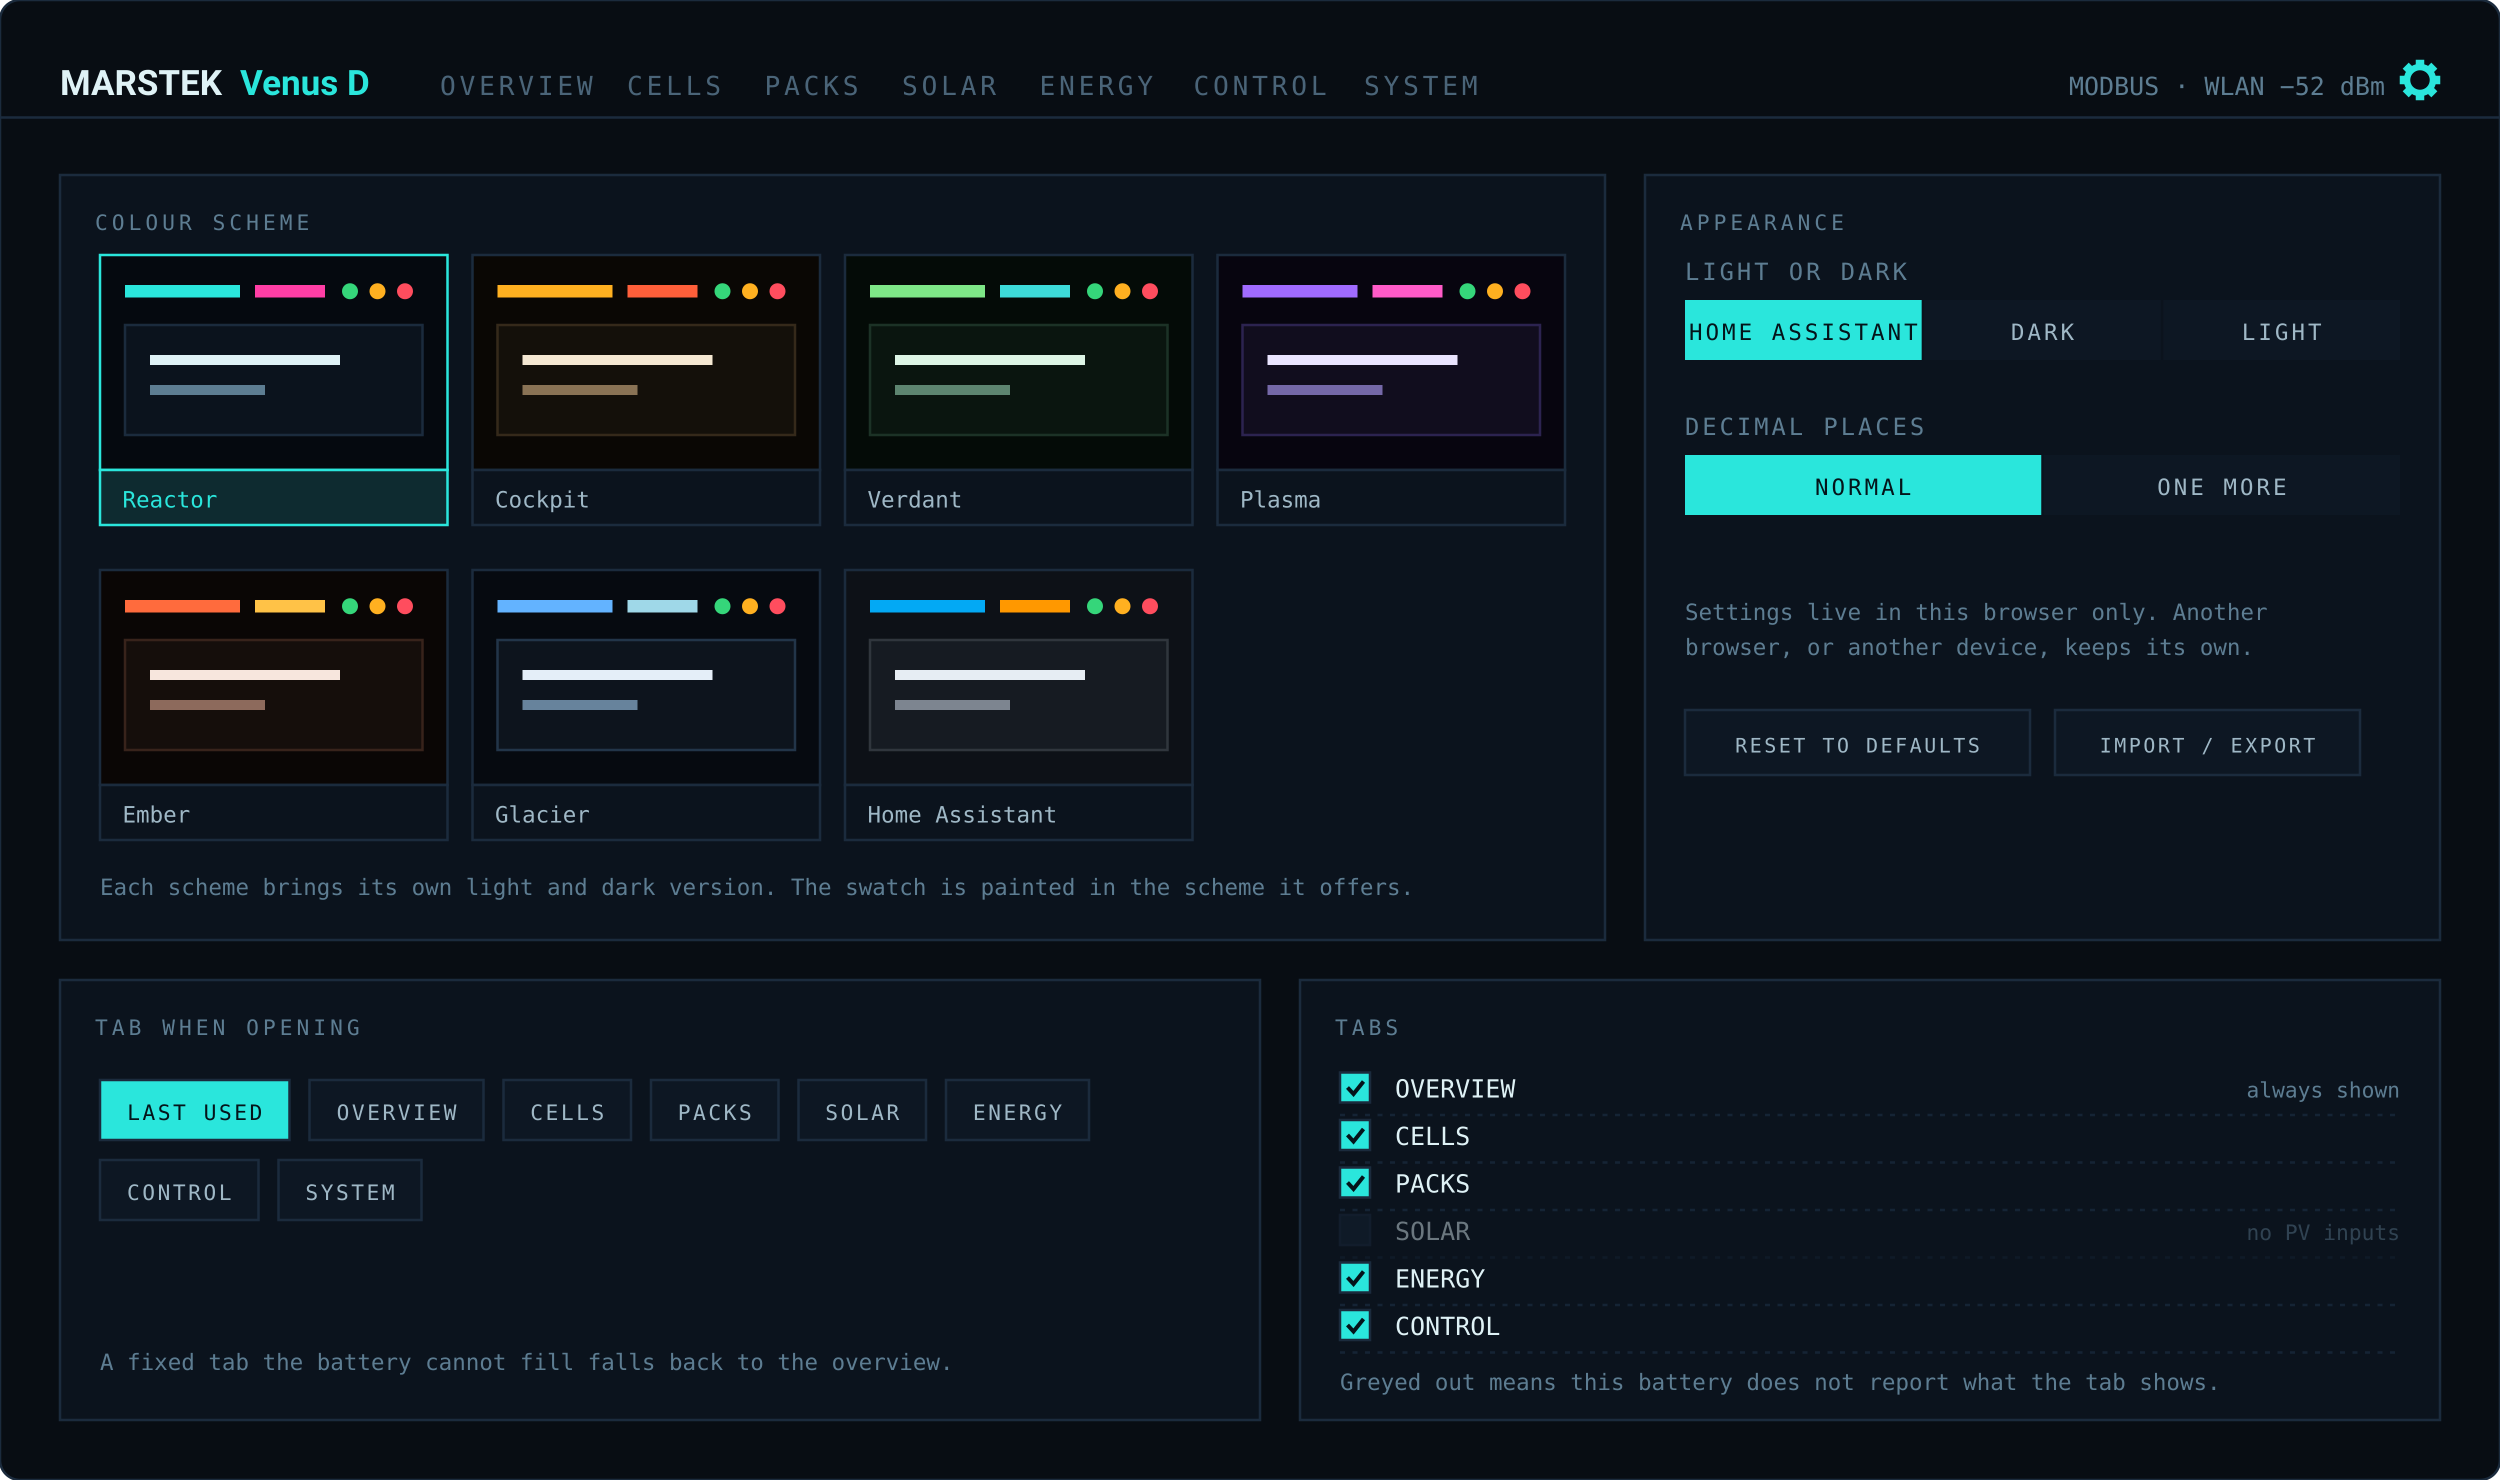
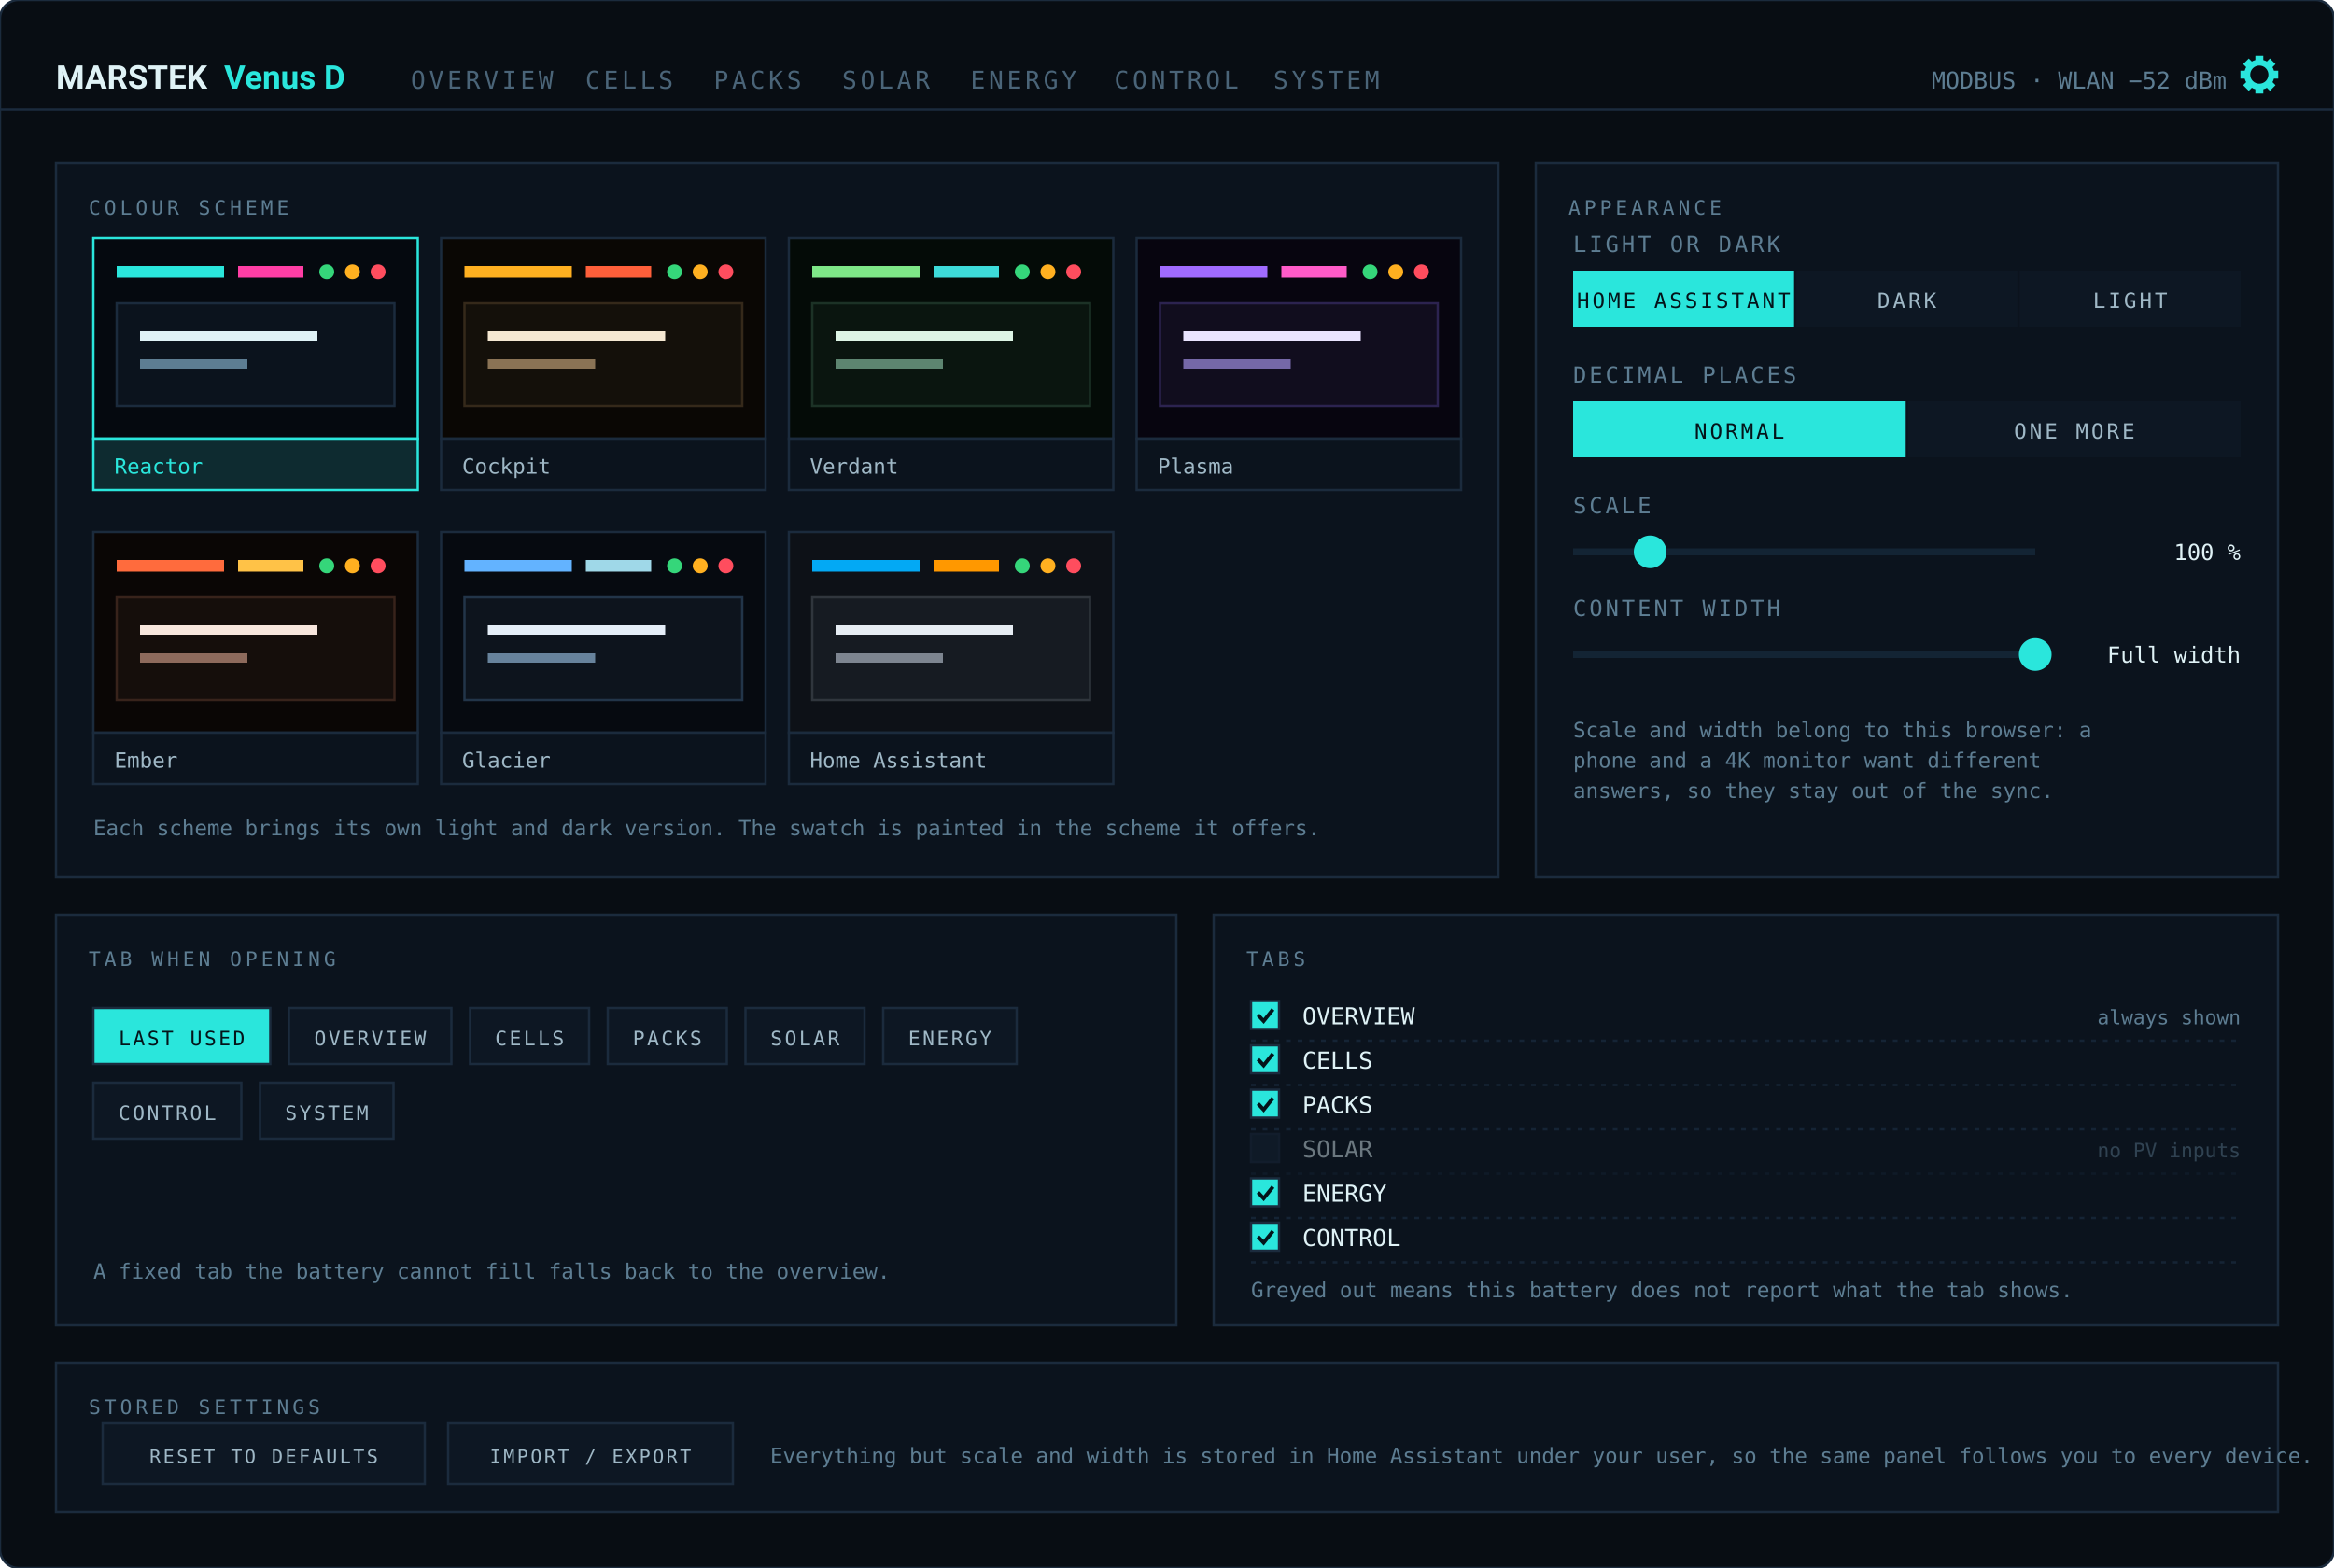
- <svg xmlns="http://www.w3.org/2000/svg" viewBox="0 0 1000 592" width="1000" height="592" role="img" aria-label="SETTINGS tab of the Marstek Modbus Suite panel">
-   <rect x="0" y="0" width="1000" height="592" fill="#080d13" stroke="#1b2b3d" rx="8" />
+ <svg xmlns="http://www.w3.org/2000/svg" viewBox="0 0 1000 672" width="1000" height="672" role="img" aria-label="SETTINGS tab of the Marstek Modbus Suite panel">
+   <rect x="0" y="0" width="1000" height="672" fill="#080d13" stroke="#1b2b3d" rx="8" />
  <text x="24" y="38" font-family="-apple-system,BlinkMacSystemFont,'Segoe UI',Roboto,Helvetica,Arial,sans-serif" font-size="14" fill="#dff2f6" font-weight="700">MARSTEK </text>
  <text x="96" y="38" font-family="-apple-system,BlinkMacSystemFont,'Segoe UI',Roboto,Helvetica,Arial,sans-serif" font-size="14" fill="#2ae6dc" font-weight="700">Venus D</text>
  <text x="176" y="38" font-family="ui-monospace,SFMono-Regular,Menlo,Consolas,monospace" font-size="10.5" fill="#4a6478" letter-spacing="1.5">OVERVIEW</text>
  <text x="250.8" y="38" font-family="ui-monospace,SFMono-Regular,Menlo,Consolas,monospace" font-size="10.5" fill="#4a6478" letter-spacing="1.5">CELLS</text>
  <text x="305.8" y="38" font-family="ui-monospace,SFMono-Regular,Menlo,Consolas,monospace" font-size="10.5" fill="#4a6478" letter-spacing="1.5">PACKS</text>
  <text x="360.8" y="38" font-family="ui-monospace,SFMono-Regular,Menlo,Consolas,monospace" font-size="10.5" fill="#4a6478" letter-spacing="1.5">SOLAR</text>
  <text x="415.8" y="38" font-family="ui-monospace,SFMono-Regular,Menlo,Consolas,monospace" font-size="10.5" fill="#4a6478" letter-spacing="1.5">ENERGY</text>
  <text x="477.4" y="38" font-family="ui-monospace,SFMono-Regular,Menlo,Consolas,monospace" font-size="10.5" fill="#4a6478" letter-spacing="1.5">CONTROL</text>
  <text x="545.6" y="38" font-family="ui-monospace,SFMono-Regular,Menlo,Consolas,monospace" font-size="10.5" fill="#4a6478" letter-spacing="1.5">SYSTEM</text>
  <text x="954" y="38" font-family="ui-monospace,SFMono-Regular,Menlo,Consolas,monospace" font-size="10" fill="#5d7d92" text-anchor="end">MODBUS · WLAN −52 dBm</text>
  <circle cx="968" cy="32" r="5.2" fill="none" stroke="#2ae6dc" stroke-width="2.6" />
  <rect x="972.70" y="30.30" width="3.4" height="3.4" fill="#2ae6dc" transform="rotate(0 974.40 32.00)" />
  <rect x="970.83" y="34.83" width="3.4" height="3.4" fill="#2ae6dc" transform="rotate(45 972.53 36.53)" />
  <rect x="966.30" y="36.70" width="3.4" height="3.4" fill="#2ae6dc" transform="rotate(90 968.00 38.40)" />
  <rect x="961.77" y="34.83" width="3.4" height="3.4" fill="#2ae6dc" transform="rotate(135 963.47 36.53)" />
  <rect x="959.90" y="30.30" width="3.4" height="3.4" fill="#2ae6dc" transform="rotate(180 961.60 32.00)" />
  <rect x="961.77" y="25.77" width="3.4" height="3.4" fill="#2ae6dc" transform="rotate(225 963.47 27.47)" />
  <rect x="966.30" y="23.90" width="3.4" height="3.4" fill="#2ae6dc" transform="rotate(270 968.00 25.60)" />
  <rect x="970.83" y="25.77" width="3.4" height="3.4" fill="#2ae6dc" transform="rotate(315 972.53 27.47)" />
  <path d="M0 47H1000" stroke="#1b2b3d" />
  <rect x="24" y="70" width="618" height="306" fill="#0b131d" stroke="#1b2b3d" />
  <text x="38" y="92" font-family="ui-monospace,SFMono-Regular,Menlo,Consolas,monospace" font-size="8.5" fill="#5d7d92" letter-spacing="1.6">COLOUR SCHEME</text>
  <rect x="40" y="102" width="139" height="86" fill="#05090f" stroke="#2ae6dc" />
  <rect x="50" y="114" width="46" height="5" fill="#2ae6dc" />
  <rect x="102" y="114" width="28" height="5" fill="#ff3ea5" />
  <circle cx="140" cy="116.5" r="3.2" fill="#35d67a" />
  <circle cx="151" cy="116.5" r="3.2" fill="#ffb020" />
  <circle cx="162" cy="116.5" r="3.2" fill="#ff4d5e" />
  <rect x="50" y="130" width="119" height="44" fill="#0b131d" stroke="#1b2b3d" />
  <rect x="60" y="142" width="76" height="4" fill="#dff2f6" />
  <rect x="60" y="154" width="46" height="4" fill="#5d7d92" />
  <rect x="40" y="188" width="139" height="22" fill="#0e2b30" stroke="#2ae6dc" />
  <text x="49" y="203" font-family="ui-monospace,SFMono-Regular,Menlo,Consolas,monospace" font-size="9" fill="#2ae6dc">Reactor</text>
  <rect x="189" y="102" width="139" height="86" fill="#0a0704" stroke="#1b2b3d" />
  <rect x="199" y="114" width="46" height="5" fill="#ffb020" />
  <rect x="251" y="114" width="28" height="5" fill="#ff5f3a" />
  <circle cx="289" cy="116.5" r="3.2" fill="#35d67a" />
  <circle cx="300" cy="116.5" r="3.2" fill="#ffb020" />
  <circle cx="311" cy="116.5" r="3.2" fill="#ff4d5e" />
  <rect x="199" y="130" width="119" height="44" fill="#14100a" stroke="#35291a" />
  <rect x="209" y="142" width="76" height="4" fill="#f5e8d2" />
  <rect x="209" y="154" width="46" height="4" fill="#8a7355" />
  <rect x="189" y="188" width="139" height="22" fill="#0b131d" stroke="#1b2b3d" />
  <text x="198" y="203" font-family="ui-monospace,SFMono-Regular,Menlo,Consolas,monospace" font-size="9" fill="#9fb8c6">Cockpit</text>
  <rect x="338" y="102" width="139" height="86" fill="#040b07" stroke="#1b2b3d" />
  <rect x="348" y="114" width="46" height="5" fill="#7ee787" />
  <rect x="400" y="114" width="28" height="5" fill="#3ddbd9" />
  <circle cx="438" cy="116.5" r="3.2" fill="#35d67a" />
  <circle cx="449" cy="116.5" r="3.2" fill="#ffb020" />
  <circle cx="460" cy="116.5" r="3.2" fill="#ff4d5e" />
  <rect x="348" y="130" width="119" height="44" fill="#0a150f" stroke="#1c3226" />
  <rect x="358" y="142" width="76" height="4" fill="#ddf5e5" />
  <rect x="358" y="154" width="46" height="4" fill="#5d8570" />
  <rect x="338" y="188" width="139" height="22" fill="#0b131d" stroke="#1b2b3d" />
  <text x="347" y="203" font-family="ui-monospace,SFMono-Regular,Menlo,Consolas,monospace" font-size="9" fill="#9fb8c6">Verdant</text>
  <rect x="487" y="102" width="139" height="86" fill="#07050f" stroke="#1b2b3d" />
  <rect x="497" y="114" width="46" height="5" fill="#a06bff" />
  <rect x="549" y="114" width="28" height="5" fill="#ff5bc8" />
  <circle cx="587" cy="116.5" r="3.2" fill="#35d67a" />
  <circle cx="598" cy="116.5" r="3.2" fill="#ffb020" />
  <circle cx="609" cy="116.5" r="3.2" fill="#ff4d5e" />
  <rect x="497" y="130" width="119" height="44" fill="#110d1e" stroke="#2c2350" />
  <rect x="507" y="142" width="76" height="4" fill="#eae4ff" />
  <rect x="507" y="154" width="46" height="4" fill="#7568a8" />
  <rect x="487" y="188" width="139" height="22" fill="#0b131d" stroke="#1b2b3d" />
  <text x="496" y="203" font-family="ui-monospace,SFMono-Regular,Menlo,Consolas,monospace" font-size="9" fill="#9fb8c6">Plasma</text>
  <rect x="40" y="228" width="139" height="86" fill="#0a0605" stroke="#1b2b3d" />
  <rect x="50" y="240" width="46" height="5" fill="#ff6b3d" />
  <rect x="102" y="240" width="28" height="5" fill="#ffc247" />
  <circle cx="140" cy="242.5" r="3.2" fill="#35d67a" />
  <circle cx="151" cy="242.5" r="3.2" fill="#ffb020" />
  <circle cx="162" cy="242.5" r="3.2" fill="#ff4d5e" />
  <rect x="50" y="256" width="119" height="44" fill="#150e0b" stroke="#38231b" />
  <rect x="60" y="268" width="76" height="4" fill="#f7e6dd" />
  <rect x="60" y="280" width="46" height="4" fill="#8d6a5c" />
  <rect x="40" y="314" width="139" height="22" fill="#0b131d" stroke="#1b2b3d" />
  <text x="49" y="329" font-family="ui-monospace,SFMono-Regular,Menlo,Consolas,monospace" font-size="9" fill="#9fb8c6">Ember</text>
  <rect x="189" y="228" width="139" height="86" fill="#060a10" stroke="#1b2b3d" />
  <rect x="199" y="240" width="46" height="5" fill="#63b3ff" />
  <rect x="251" y="240" width="28" height="5" fill="#9fd8e8" />
  <circle cx="289" cy="242.5" r="3.2" fill="#35d67a" />
  <circle cx="300" cy="242.5" r="3.2" fill="#ffb020" />
  <circle cx="311" cy="242.5" r="3.2" fill="#ff4d5e" />
  <rect x="199" y="256" width="119" height="44" fill="#0d141d" stroke="#223549" />
  <rect x="209" y="268" width="76" height="4" fill="#e4eef8" />
  <rect x="209" y="280" width="46" height="4" fill="#67839c" />
  <rect x="189" y="314" width="139" height="22" fill="#0b131d" stroke="#1b2b3d" />
  <text x="198" y="329" font-family="ui-monospace,SFMono-Regular,Menlo,Consolas,monospace" font-size="9" fill="#9fb8c6">Glacier</text>
  <rect x="338" y="228" width="139" height="86" fill="#0d1117" stroke="#1b2b3d" />
  <rect x="348" y="240" width="46" height="5" fill="#03a9f4" />
  <rect x="400" y="240" width="28" height="5" fill="#ff9800" />
  <circle cx="438" cy="242.5" r="3.2" fill="#35d67a" />
  <circle cx="449" cy="242.5" r="3.2" fill="#ffb020" />
  <circle cx="460" cy="242.5" r="3.2" fill="#ff4d5e" />
  <rect x="348" y="256" width="119" height="44" fill="#161b22" stroke="#30363d" />
  <rect x="358" y="268" width="76" height="4" fill="#e6edf3" />
  <rect x="358" y="280" width="46" height="4" fill="#7d8590" />
  <rect x="338" y="314" width="139" height="22" fill="#0b131d" stroke="#1b2b3d" />
  <text x="347" y="329" font-family="ui-monospace,SFMono-Regular,Menlo,Consolas,monospace" font-size="9" fill="#9fb8c6">Home Assistant</text>
  <text x="40" y="358" font-family="ui-monospace,SFMono-Regular,Menlo,Consolas,monospace" font-size="9" fill="#5d7d92">Each scheme brings its own light and dark version. The swatch is painted in the scheme it offers.</text>
  <rect x="658" y="70" width="318" height="306" fill="#0b131d" stroke="#1b2b3d" />
  <text x="672" y="92" font-family="ui-monospace,SFMono-Regular,Menlo,Consolas,monospace" font-size="8.5" fill="#5d7d92" letter-spacing="1.6">APPEARANCE</text>
-   <text x="674" y="112" font-family="ui-monospace,SFMono-Regular,Menlo,Consolas,monospace" font-size="9.5" fill="#5d7d92" letter-spacing="1.2">LIGHT OR DARK</text>
-   <rect x="674.0" y="120" width="94.667" height="24" fill="#2ae6dc" />
-   <text x="721.333" y="136" font-family="ui-monospace,SFMono-Regular,Menlo,Consolas,monospace" font-size="9" fill="#04141a" text-anchor="middle" letter-spacing="1.2">HOME ASSISTANT</text>
-   <rect x="769.667" y="120" width="94.667" height="24" fill="#0d1723" />
-   <text x="817.0" y="136" font-family="ui-monospace,SFMono-Regular,Menlo,Consolas,monospace" font-size="9" fill="#9fb8c6" text-anchor="middle" letter-spacing="1.2">DARK</text>
-   <rect x="865.333" y="120" width="94.667" height="24" fill="#0d1723" />
-   <text x="912.667" y="136" font-family="ui-monospace,SFMono-Regular,Menlo,Consolas,monospace" font-size="9" fill="#9fb8c6" text-anchor="middle" letter-spacing="1.2">LIGHT</text>
-   <text x="674" y="174" font-family="ui-monospace,SFMono-Regular,Menlo,Consolas,monospace" font-size="9.5" fill="#5d7d92" letter-spacing="1.2">DECIMAL PLACES</text>
-   <rect x="674.0" y="182" width="142.5" height="24" fill="#2ae6dc" />
-   <text x="745.25" y="198" font-family="ui-monospace,SFMono-Regular,Menlo,Consolas,monospace" font-size="9" fill="#04141a" text-anchor="middle" letter-spacing="1.2">NORMAL</text>
-   <rect x="817.5" y="182" width="142.5" height="24" fill="#0d1723" />
-   <text x="888.75" y="198" font-family="ui-monospace,SFMono-Regular,Menlo,Consolas,monospace" font-size="9" fill="#9fb8c6" text-anchor="middle" letter-spacing="1.2">ONE MORE</text>
-   <text x="674" y="248" font-family="ui-monospace,SFMono-Regular,Menlo,Consolas,monospace" font-size="9" fill="#5d7d92">Settings live in this browser only. Another</text>
-   <text x="674" y="262" font-family="ui-monospace,SFMono-Regular,Menlo,Consolas,monospace" font-size="9" fill="#5d7d92">browser, or another device, keeps its own.</text>
-   <rect x="674" y="284" width="138" height="26" fill="#0d1723" stroke="#1b2b3d" />
-   <text x="743" y="301" font-family="ui-monospace,SFMono-Regular,Menlo,Consolas,monospace" font-size="8" fill="#9fb8c6" text-anchor="middle" letter-spacing="1">RESET TO DEFAULTS</text>
-   <rect x="822" y="284" width="122" height="26" fill="#0d1723" stroke="#1b2b3d" />
-   <text x="883" y="301" font-family="ui-monospace,SFMono-Regular,Menlo,Consolas,monospace" font-size="8" fill="#9fb8c6" text-anchor="middle" letter-spacing="1">IMPORT / EXPORT</text>
+   <text x="674" y="108" font-family="ui-monospace,SFMono-Regular,Menlo,Consolas,monospace" font-size="9.5" fill="#5d7d92" letter-spacing="1.2">LIGHT OR DARK</text>
+   <rect x="674.0" y="116" width="94.667" height="24" fill="#2ae6dc" />
+   <text x="721.333" y="132" font-family="ui-monospace,SFMono-Regular,Menlo,Consolas,monospace" font-size="9" fill="#04141a" text-anchor="middle" letter-spacing="1.2">HOME ASSISTANT</text>
+   <rect x="769.667" y="116" width="94.667" height="24" fill="#0d1723" />
+   <text x="817.0" y="132" font-family="ui-monospace,SFMono-Regular,Menlo,Consolas,monospace" font-size="9" fill="#9fb8c6" text-anchor="middle" letter-spacing="1.2">DARK</text>
+   <rect x="865.333" y="116" width="94.667" height="24" fill="#0d1723" />
+   <text x="912.667" y="132" font-family="ui-monospace,SFMono-Regular,Menlo,Consolas,monospace" font-size="9" fill="#9fb8c6" text-anchor="middle" letter-spacing="1.2">LIGHT</text>
+   <text x="674" y="164" font-family="ui-monospace,SFMono-Regular,Menlo,Consolas,monospace" font-size="9.5" fill="#5d7d92" letter-spacing="1.2">DECIMAL PLACES</text>
+   <rect x="674.0" y="172" width="142.5" height="24" fill="#2ae6dc" />
+   <text x="745.25" y="188" font-family="ui-monospace,SFMono-Regular,Menlo,Consolas,monospace" font-size="9" fill="#04141a" text-anchor="middle" letter-spacing="1.2">NORMAL</text>
+   <rect x="817.5" y="172" width="142.5" height="24" fill="#0d1723" />
+   <text x="888.75" y="188" font-family="ui-monospace,SFMono-Regular,Menlo,Consolas,monospace" font-size="9" fill="#9fb8c6" text-anchor="middle" letter-spacing="1.2">ONE MORE</text>
+   <text x="674" y="220" font-family="ui-monospace,SFMono-Regular,Menlo,Consolas,monospace" font-size="9.5" fill="#5d7d92" letter-spacing="1.2">SCALE</text>
+   <rect x="674" y="235" width="198" height="3" fill="#132434" />
+   <circle cx="707.0" cy="236.5" r="7" fill="#2ae6dc" />
+   <text x="960" y="240" font-family="ui-monospace,SFMono-Regular,Menlo,Consolas,monospace" font-size="9.5" fill="#dff2f6" text-anchor="end">100 %</text>
+   <text x="674" y="264" font-family="ui-monospace,SFMono-Regular,Menlo,Consolas,monospace" font-size="9.5" fill="#5d7d92" letter-spacing="1.2">CONTENT WIDTH</text>
+   <rect x="674" y="279" width="198" height="3" fill="#132434" />
+   <circle cx="872.0" cy="280.5" r="7" fill="#2ae6dc" />
+   <text x="960" y="284" font-family="ui-monospace,SFMono-Regular,Menlo,Consolas,monospace" font-size="9.5" fill="#dff2f6" text-anchor="end">Full width</text>
+   <text x="674" y="316" font-family="ui-monospace,SFMono-Regular,Menlo,Consolas,monospace" font-size="9" fill="#5d7d92">Scale and width belong to this browser: a</text>
+   <text x="674" y="329" font-family="ui-monospace,SFMono-Regular,Menlo,Consolas,monospace" font-size="9" fill="#5d7d92">phone and a 4K monitor want different</text>
+   <text x="674" y="342" font-family="ui-monospace,SFMono-Regular,Menlo,Consolas,monospace" font-size="9" fill="#5d7d92">answers, so they stay out of the sync.</text>
  <rect x="24" y="392" width="480" height="176" fill="#0b131d" stroke="#1b2b3d" />
  <text x="38" y="414" font-family="ui-monospace,SFMono-Regular,Menlo,Consolas,monospace" font-size="8.5" fill="#5d7d92" letter-spacing="1.6">TAB WHEN OPENING</text>
  <rect x="40" y="432" width="75.8" height="24" fill="#2ae6dc" stroke="#1b2b3d" />
  <text x="77.9" y="448" font-family="ui-monospace,SFMono-Regular,Menlo,Consolas,monospace" font-size="8.5" fill="#04141a" text-anchor="middle" letter-spacing="1">LAST USED</text>
  <rect x="123.8" y="432" width="69.6" height="24" fill="#0d1723" stroke="#1b2b3d" />
  <text x="158.6" y="448" font-family="ui-monospace,SFMono-Regular,Menlo,Consolas,monospace" font-size="8.5" fill="#9fb8c6" text-anchor="middle" letter-spacing="1">OVERVIEW</text>
  <rect x="201.4" y="432" width="51.0" height="24" fill="#0d1723" stroke="#1b2b3d" />
  <text x="226.9" y="448" font-family="ui-monospace,SFMono-Regular,Menlo,Consolas,monospace" font-size="8.5" fill="#9fb8c6" text-anchor="middle" letter-spacing="1">CELLS</text>
  <rect x="260.4" y="432" width="51.0" height="24" fill="#0d1723" stroke="#1b2b3d" />
  <text x="285.9" y="448" font-family="ui-monospace,SFMono-Regular,Menlo,Consolas,monospace" font-size="8.5" fill="#9fb8c6" text-anchor="middle" letter-spacing="1">PACKS</text>
  <rect x="319.4" y="432" width="51.0" height="24" fill="#0d1723" stroke="#1b2b3d" />
  <text x="344.9" y="448" font-family="ui-monospace,SFMono-Regular,Menlo,Consolas,monospace" font-size="8.5" fill="#9fb8c6" text-anchor="middle" letter-spacing="1">SOLAR</text>
  <rect x="378.4" y="432" width="57.2" height="24" fill="#0d1723" stroke="#1b2b3d" />
  <text x="407.0" y="448" font-family="ui-monospace,SFMono-Regular,Menlo,Consolas,monospace" font-size="8.5" fill="#9fb8c6" text-anchor="middle" letter-spacing="1">ENERGY</text>
  <rect x="40" y="464" width="63.4" height="24" fill="#0d1723" stroke="#1b2b3d" />
  <text x="71.7" y="480" font-family="ui-monospace,SFMono-Regular,Menlo,Consolas,monospace" font-size="8.5" fill="#9fb8c6" text-anchor="middle" letter-spacing="1">CONTROL</text>
  <rect x="111.4" y="464" width="57.2" height="24" fill="#0d1723" stroke="#1b2b3d" />
  <text x="140.0" y="480" font-family="ui-monospace,SFMono-Regular,Menlo,Consolas,monospace" font-size="8.5" fill="#9fb8c6" text-anchor="middle" letter-spacing="1">SYSTEM</text>
  <text x="40" y="548" font-family="ui-monospace,SFMono-Regular,Menlo,Consolas,monospace" font-size="9" fill="#5d7d92">A fixed tab the battery cannot fill falls back to the overview.</text>
  <rect x="520" y="392" width="456" height="176" fill="#0b131d" stroke="#1b2b3d" />
  <text x="534" y="414" font-family="ui-monospace,SFMono-Regular,Menlo,Consolas,monospace" font-size="8.5" fill="#5d7d92" letter-spacing="1.6">TABS</text>
  <g>
    <rect x="536" y="429" width="12" height="12" fill="#2ae6dc" stroke="#1b2b3d" />
    <path d="M539 435l2.4 2.6 4-5" stroke="#04141a" stroke-width="1.6" fill="none" />
    <text x="558" y="439" font-family="ui-monospace,SFMono-Regular,Menlo,Consolas,monospace" font-size="10" fill="#dff2f6">OVERVIEW</text>
    <text x="960" y="439" font-family="ui-monospace,SFMono-Regular,Menlo,Consolas,monospace" font-size="8.5" fill="#5d7d92" text-anchor="end">always shown</text>
    <path d="M536 446H960" stroke="#152435" stroke-dasharray="2 3" />
  </g>
  <g>
    <rect x="536" y="448" width="12" height="12" fill="#2ae6dc" stroke="#1b2b3d" />
    <path d="M539 454l2.4 2.6 4-5" stroke="#04141a" stroke-width="1.6" fill="none" />
    <text x="558" y="458" font-family="ui-monospace,SFMono-Regular,Menlo,Consolas,monospace" font-size="10" fill="#dff2f6">CELLS</text>
    <path d="M536 465H960" stroke="#152435" stroke-dasharray="2 3" />
  </g>
  <g>
    <rect x="536" y="467" width="12" height="12" fill="#2ae6dc" stroke="#1b2b3d" />
    <path d="M539 473l2.4 2.6 4-5" stroke="#04141a" stroke-width="1.6" fill="none" />
    <text x="558" y="477" font-family="ui-monospace,SFMono-Regular,Menlo,Consolas,monospace" font-size="10" fill="#dff2f6">PACKS</text>
    <path d="M536 484H960" stroke="#152435" stroke-dasharray="2 3" />
  </g>
  <g opacity="0.45">
    <rect x="536" y="486" width="12" height="12" fill="#132434" stroke="#1b2b3d" />
    <text x="558" y="496" font-family="ui-monospace,SFMono-Regular,Menlo,Consolas,monospace" font-size="10" fill="#dff2f6">SOLAR</text>
    <text x="960" y="496" font-family="ui-monospace,SFMono-Regular,Menlo,Consolas,monospace" font-size="8.5" fill="#5d7d92" text-anchor="end">no PV inputs</text>
    <path d="M536 503H960" stroke="#152435" stroke-dasharray="2 3" />
  </g>
  <g>
    <rect x="536" y="505" width="12" height="12" fill="#2ae6dc" stroke="#1b2b3d" />
    <path d="M539 511l2.4 2.6 4-5" stroke="#04141a" stroke-width="1.6" fill="none" />
    <text x="558" y="515" font-family="ui-monospace,SFMono-Regular,Menlo,Consolas,monospace" font-size="10" fill="#dff2f6">ENERGY</text>
    <path d="M536 522H960" stroke="#152435" stroke-dasharray="2 3" />
  </g>
  <g>
    <rect x="536" y="524" width="12" height="12" fill="#2ae6dc" stroke="#1b2b3d" />
    <path d="M539 530l2.4 2.6 4-5" stroke="#04141a" stroke-width="1.6" fill="none" />
    <text x="558" y="534" font-family="ui-monospace,SFMono-Regular,Menlo,Consolas,monospace" font-size="10" fill="#dff2f6">CONTROL</text>
    <path d="M536 541H960" stroke="#152435" stroke-dasharray="2 3" />
  </g>
  <text x="536" y="556" font-family="ui-monospace,SFMono-Regular,Menlo,Consolas,monospace" font-size="9" fill="#5d7d92">Greyed out means this battery does not report what the tab shows.</text>
+   <rect x="24" y="584" width="952" height="64" fill="#0b131d" stroke="#1b2b3d" />
+   <text x="38" y="606" font-family="ui-monospace,SFMono-Regular,Menlo,Consolas,monospace" font-size="8.5" fill="#5d7d92" letter-spacing="1.6">STORED SETTINGS</text>
+   <rect x="44" y="610" width="138" height="26" fill="#0d1723" stroke="#1b2b3d" />
+   <text x="113" y="627" font-family="ui-monospace,SFMono-Regular,Menlo,Consolas,monospace" font-size="8" fill="#9fb8c6" text-anchor="middle" letter-spacing="1">RESET TO DEFAULTS</text>
+   <rect x="192" y="610" width="122" height="26" fill="#0d1723" stroke="#1b2b3d" />
+   <text x="253" y="627" font-family="ui-monospace,SFMono-Regular,Menlo,Consolas,monospace" font-size="8" fill="#9fb8c6" text-anchor="middle" letter-spacing="1">IMPORT / EXPORT</text>
+   <text x="330" y="627" font-family="ui-monospace,SFMono-Regular,Menlo,Consolas,monospace" font-size="9" fill="#5d7d92">Everything but scale and width is stored in Home Assistant under your user, so the same panel follows you to every device.</text>
</svg>
